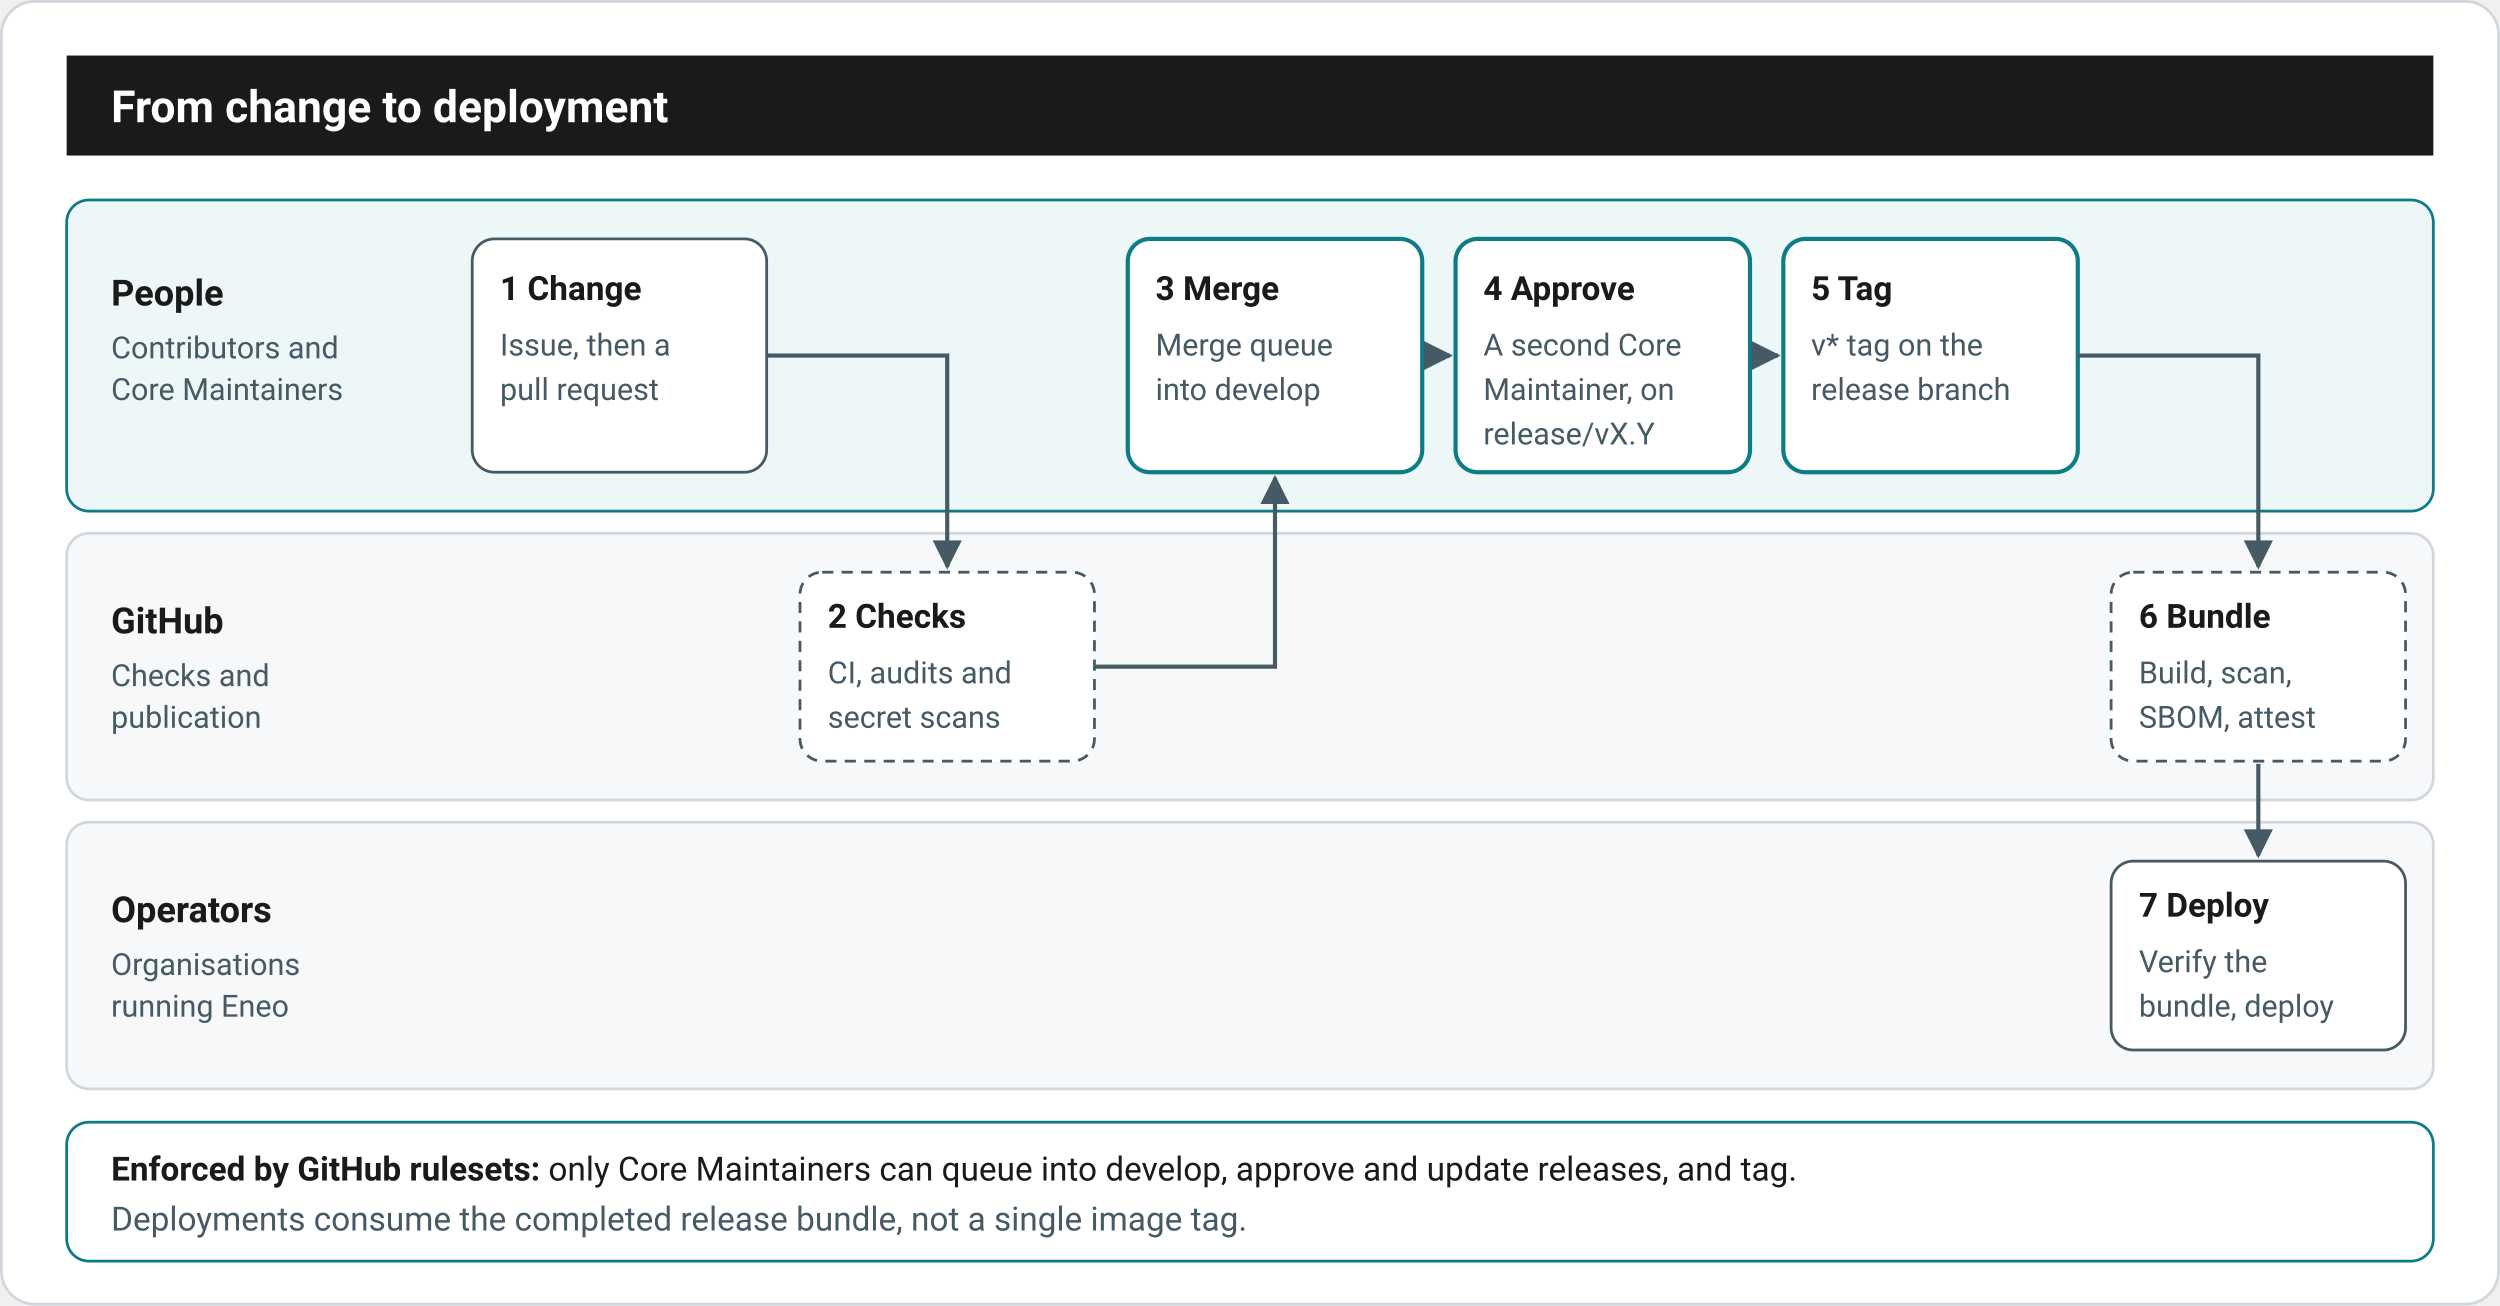
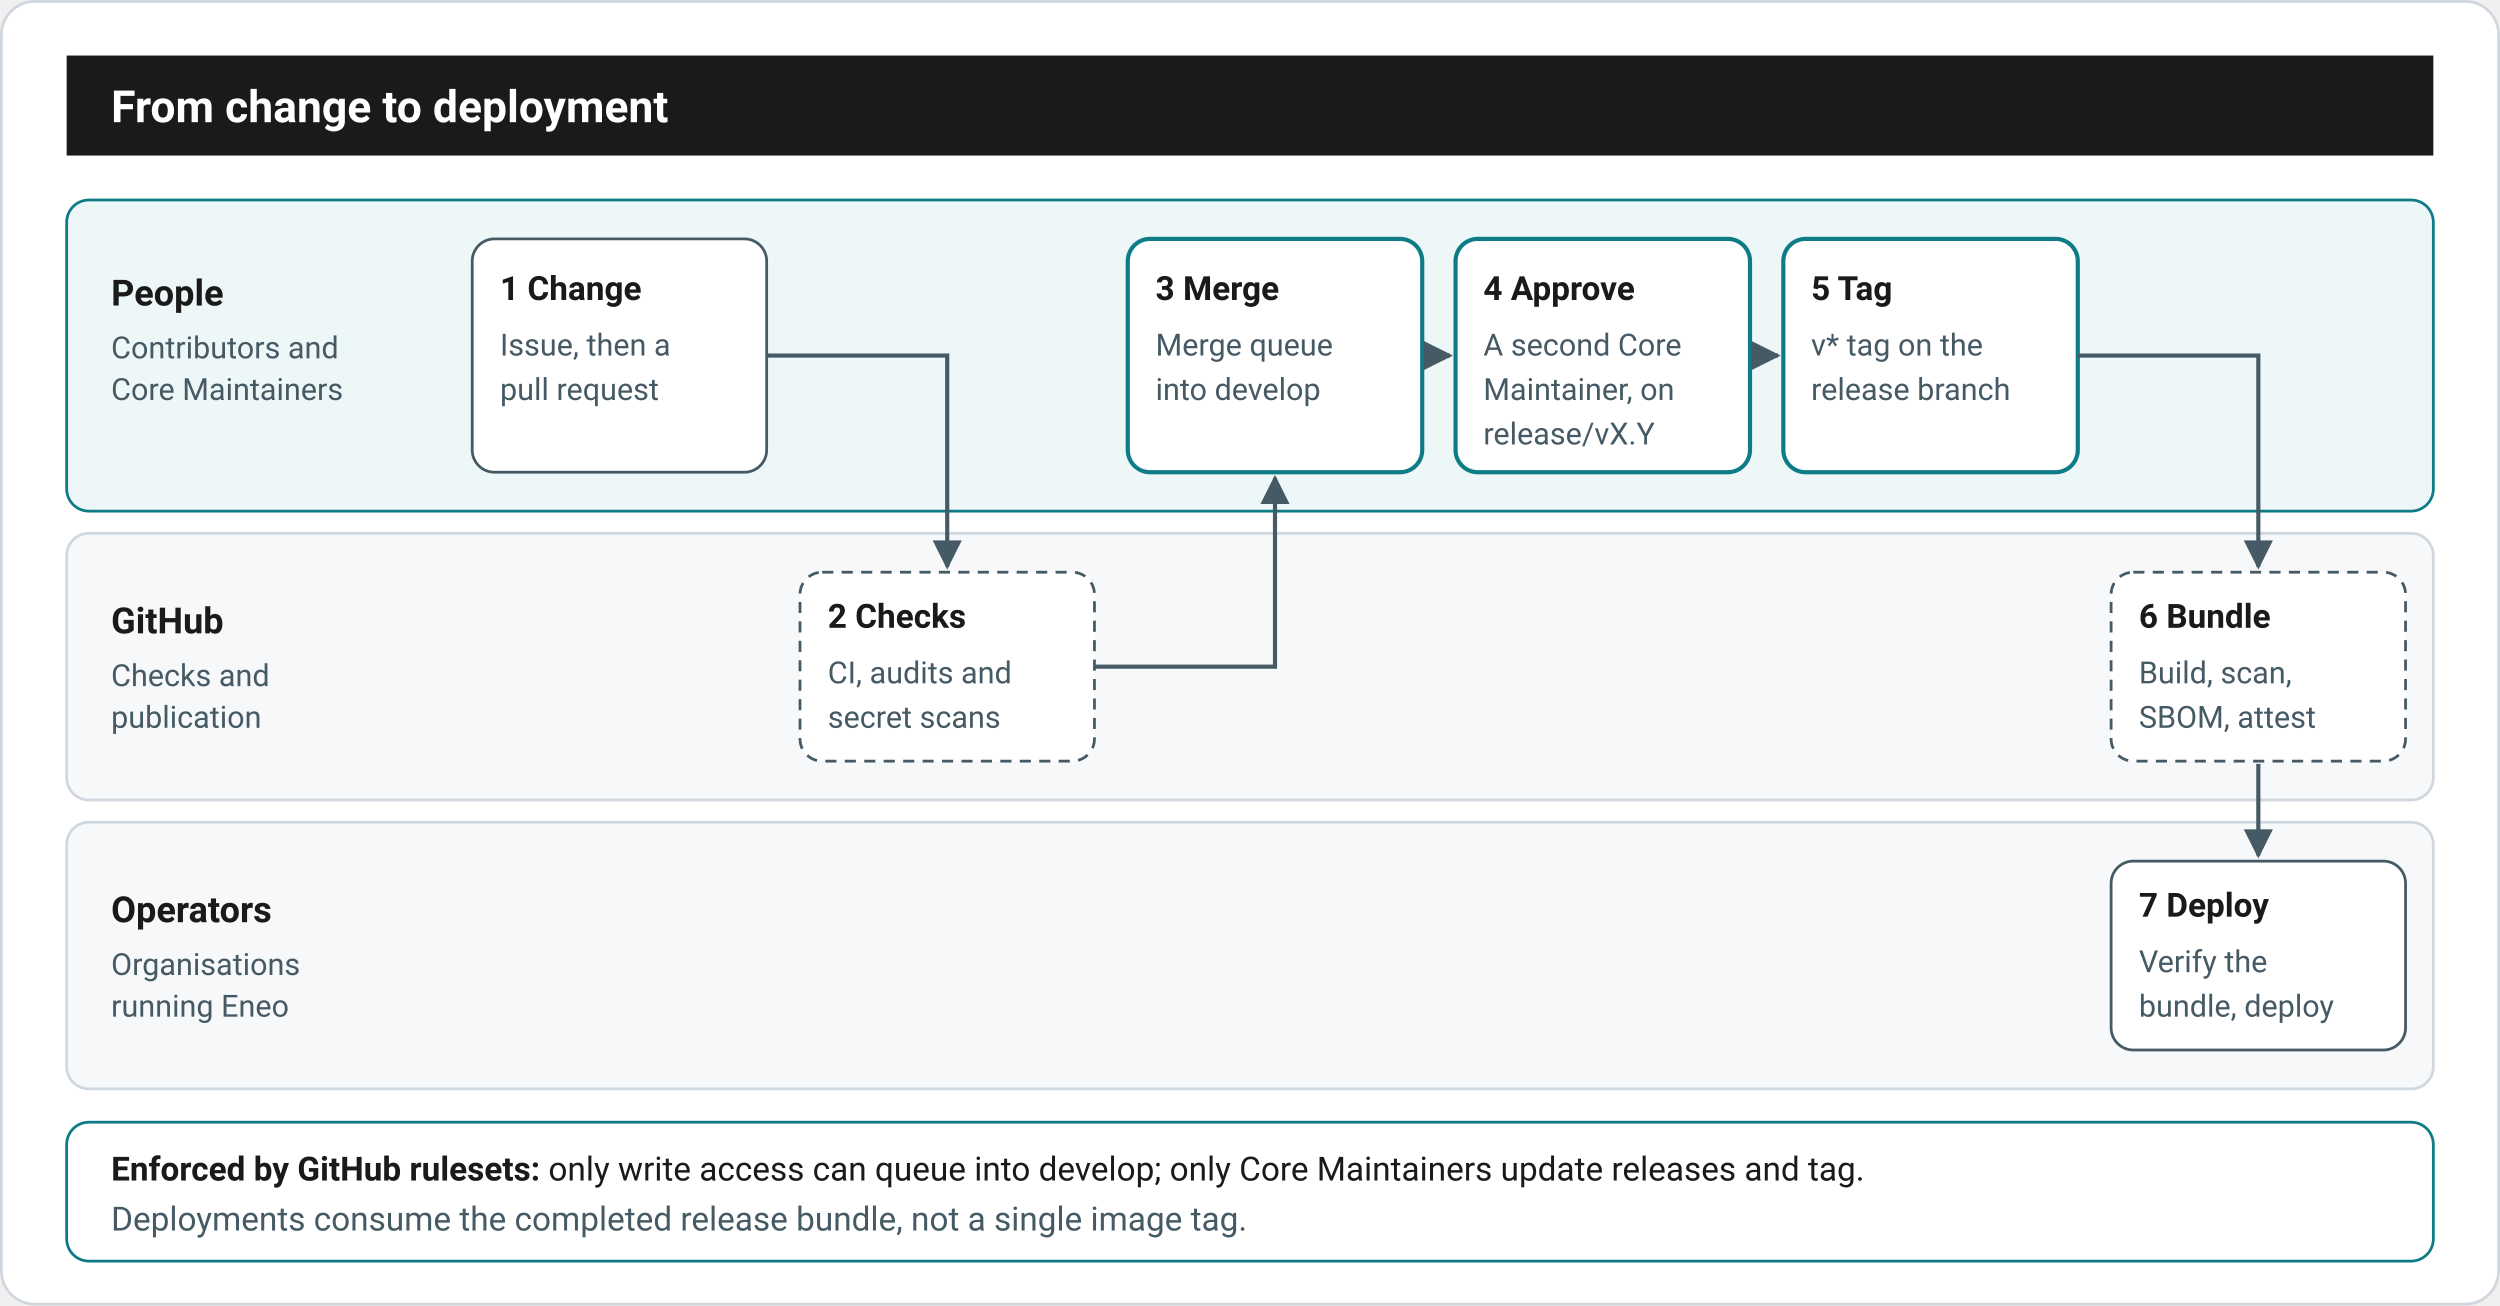
<svg xmlns="http://www.w3.org/2000/svg" width="900" height="470" viewBox="0 0 900 470" role="img" aria-labelledby="title desc" font-family="system-ui, -apple-system, Segoe UI, Roboto, sans-serif">
  <defs>
    <marker id="arrow" viewBox="0 0 10 10" refX="9" refY="5" markerWidth="7" markerHeight="7" orient="auto">
      <path d="M0 0 L10 5 L0 10 z" fill="#455a64" />
    </marker>
  </defs>
  <rect x="0.5" y="0.5" width="899" height="469" rx="12" fill="#ffffff" stroke="#d0d7de" />
  <rect x="24" y="20" width="852" height="36" fill="#1a1a1a" />
  <text x="40" y="44" fill="#ffffff" font-size="16" font-weight="700">From change to deployment</text>
  <rect x="24" y="72" width="852" height="112" rx="8" fill="#eef7f8" stroke="#0e7c86" />
  <rect x="24" y="192" width="852" height="96" rx="8" fill="#f6f8fa" stroke="#d0d7de" />
  <rect x="24" y="296" width="852" height="96" rx="8" fill="#f6f8fa" stroke="#d0d7de" />
  <text x="40" y="110" fill="#1a1a1a" font-size="13" font-weight="700">People</text>
  <text x="40" y="129" fill="#455a64" font-size="11">Contributors and</text>
  <text x="40" y="144" fill="#455a64" font-size="11">Core Maintainers</text>
  <text x="40" y="228" fill="#1a1a1a" font-size="13" font-weight="700">GitHub</text>
  <text x="40" y="247" fill="#455a64" font-size="11">Checks and</text>
  <text x="40" y="262" fill="#455a64" font-size="11">publication</text>
  <text x="40" y="332" fill="#1a1a1a" font-size="13" font-weight="700">Operators</text>
  <text x="40" y="351" fill="#455a64" font-size="11">Organisations</text>
  <text x="40" y="366" fill="#455a64" font-size="11">running Eneo</text>
  <rect x="170" y="86" width="106" height="84" rx="8" fill="#ffffff" stroke="#455a64" />
  <text x="180" y="108" fill="#1a1a1a" font-size="12" font-weight="700">1 Change</text>
  <text x="180" y="128" fill="#455a64" font-size="11">Issue, then a</text>
  <text x="180" y="144" fill="#455a64" font-size="11">pull request</text>
  <path d="M276 128 H341 V204" fill="none" stroke="#455a64" stroke-width="1.5" marker-end="url(#arrow)" />
  <rect x="288" y="206" width="106" height="68" rx="8" fill="#ffffff" stroke="#455a64" stroke-dasharray="4 3" />
  <text x="298" y="226" fill="#1a1a1a" font-size="12" font-weight="700">2 Checks</text>
  <text x="298" y="246" fill="#455a64" font-size="11">CI, audits and</text>
  <text x="298" y="262" fill="#455a64" font-size="11">secret scans</text>
  <path d="M394 240 H459 V172" fill="none" stroke="#455a64" stroke-width="1.5" marker-end="url(#arrow)" />
  <rect x="406" y="86" width="106" height="84" rx="8" fill="#ffffff" stroke="#0e7c86" stroke-width="1.5" />
  <text x="416" y="108" fill="#1a1a1a" font-size="12" font-weight="700">3 Merge</text>
  <text x="416" y="128" fill="#455a64" font-size="11">Merge queue</text>
  <text x="416" y="144" fill="#455a64" font-size="11">into develop</text>
  <line x1="513" y1="128" x2="522" y2="128" stroke="#455a64" stroke-width="1.5" marker-end="url(#arrow)" />
  <rect x="524" y="86" width="106" height="84" rx="8" fill="#ffffff" stroke="#0e7c86" stroke-width="1.5" />
  <text x="534" y="108" fill="#1a1a1a" font-size="12" font-weight="700">4 Approve</text>
  <text x="534" y="128" fill="#455a64" font-size="11">A second Core</text>
  <text x="534" y="144" fill="#455a64" font-size="11">Maintainer, on</text>
  <text x="534" y="160" fill="#455a64" font-size="11">release/vX.Y</text>
  <line x1="631" y1="128" x2="640" y2="128" stroke="#455a64" stroke-width="1.5" marker-end="url(#arrow)" />
  <rect x="642" y="86" width="106" height="84" rx="8" fill="#ffffff" stroke="#0e7c86" stroke-width="1.5" />
  <text x="652" y="108" fill="#1a1a1a" font-size="12" font-weight="700">5 Tag</text>
  <text x="652" y="128" fill="#455a64" font-size="11">v* tag on the</text>
  <text x="652" y="144" fill="#455a64" font-size="11">release branch</text>
  <path d="M748 128 H813 V204" fill="none" stroke="#455a64" stroke-width="1.5" marker-end="url(#arrow)" />
  <rect x="760" y="206" width="106" height="68" rx="8" fill="#ffffff" stroke="#455a64" stroke-dasharray="4 3" />
  <text x="770" y="226" fill="#1a1a1a" font-size="12" font-weight="700">6 Bundle</text>
  <text x="770" y="246" fill="#455a64" font-size="11">Build, scan,</text>
  <text x="770" y="262" fill="#455a64" font-size="11">SBOM, attest</text>
  <line x1="813" y1="275" x2="813" y2="308" stroke="#455a64" stroke-width="1.5" marker-end="url(#arrow)" />
  <rect x="760" y="310" width="106" height="68" rx="8" fill="#ffffff" stroke="#455a64" />
  <text x="770" y="330" fill="#1a1a1a" font-size="12" font-weight="700">7 Deploy</text>
  <text x="770" y="350" fill="#455a64" font-size="11">Verify the</text>
  <text x="770" y="366" fill="#455a64" font-size="11">bundle, deploy</text>
  <rect x="24" y="404" width="852" height="50" rx="8" fill="#ffffff" stroke="#0e7c86" />
  <text x="40" y="425" fill="#1a1a1a" font-size="12">
-     <tspan font-weight="700">Enforced by GitHub rulesets:</tspan> only Core Maintainers can queue into develop, approve and update releases, and tag.</text>
+     <tspan font-weight="700">Enforced by GitHub rulesets:</tspan> only write access can queue into develop; only Core Maintainers update releases and tag.</text>
  <text x="40" y="443" fill="#455a64" font-size="12">Deployments consume the completed release bundle, not a single image tag.</text>
</svg>
